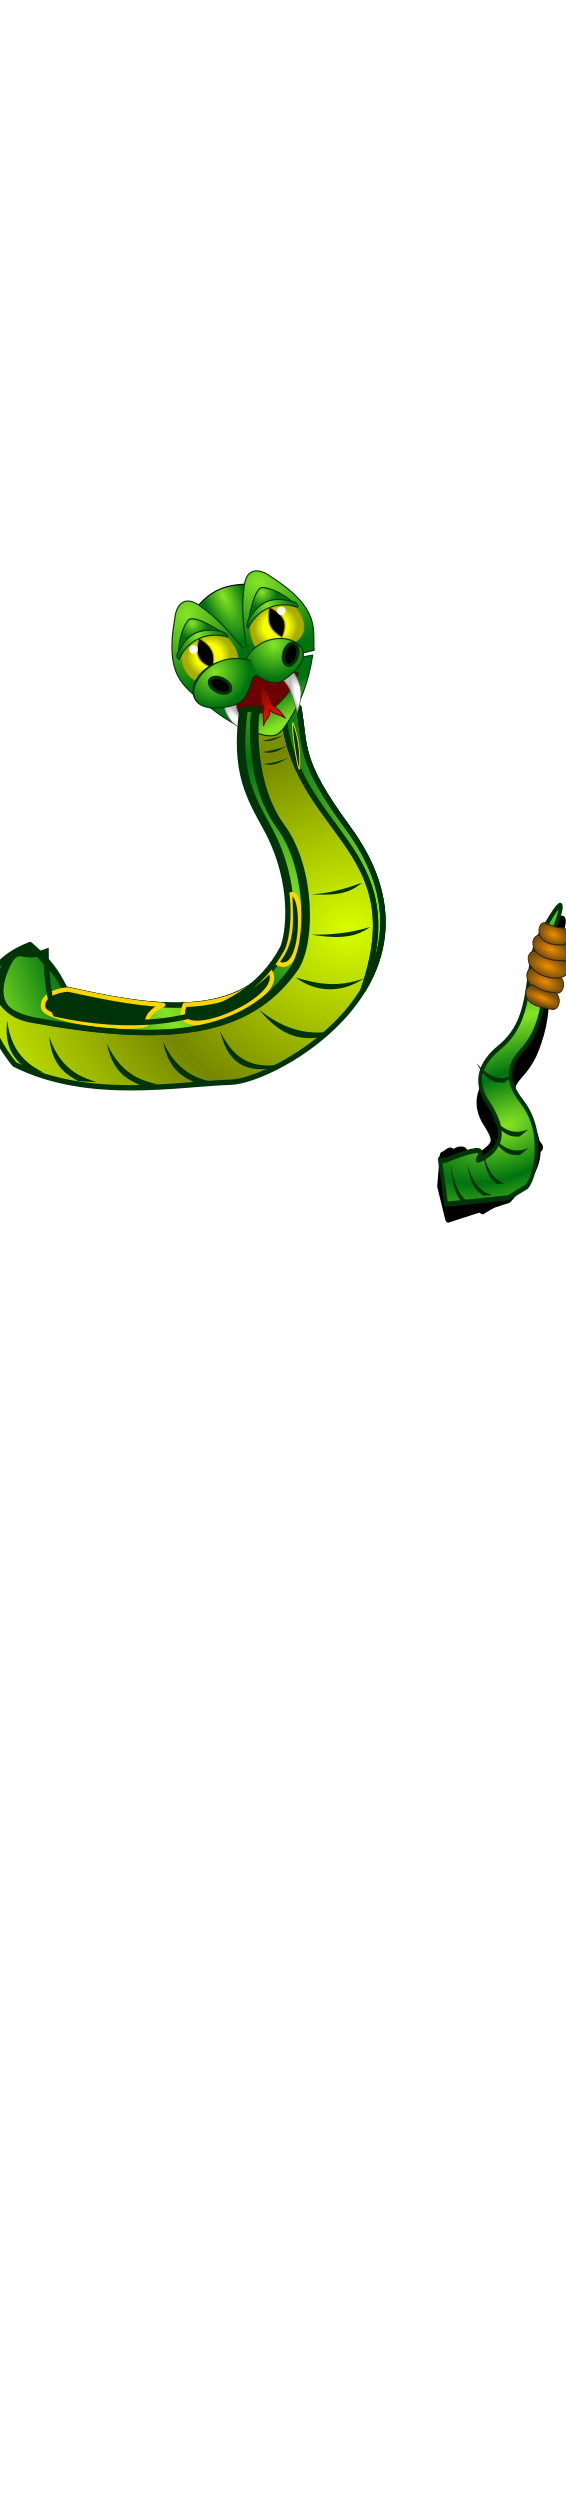
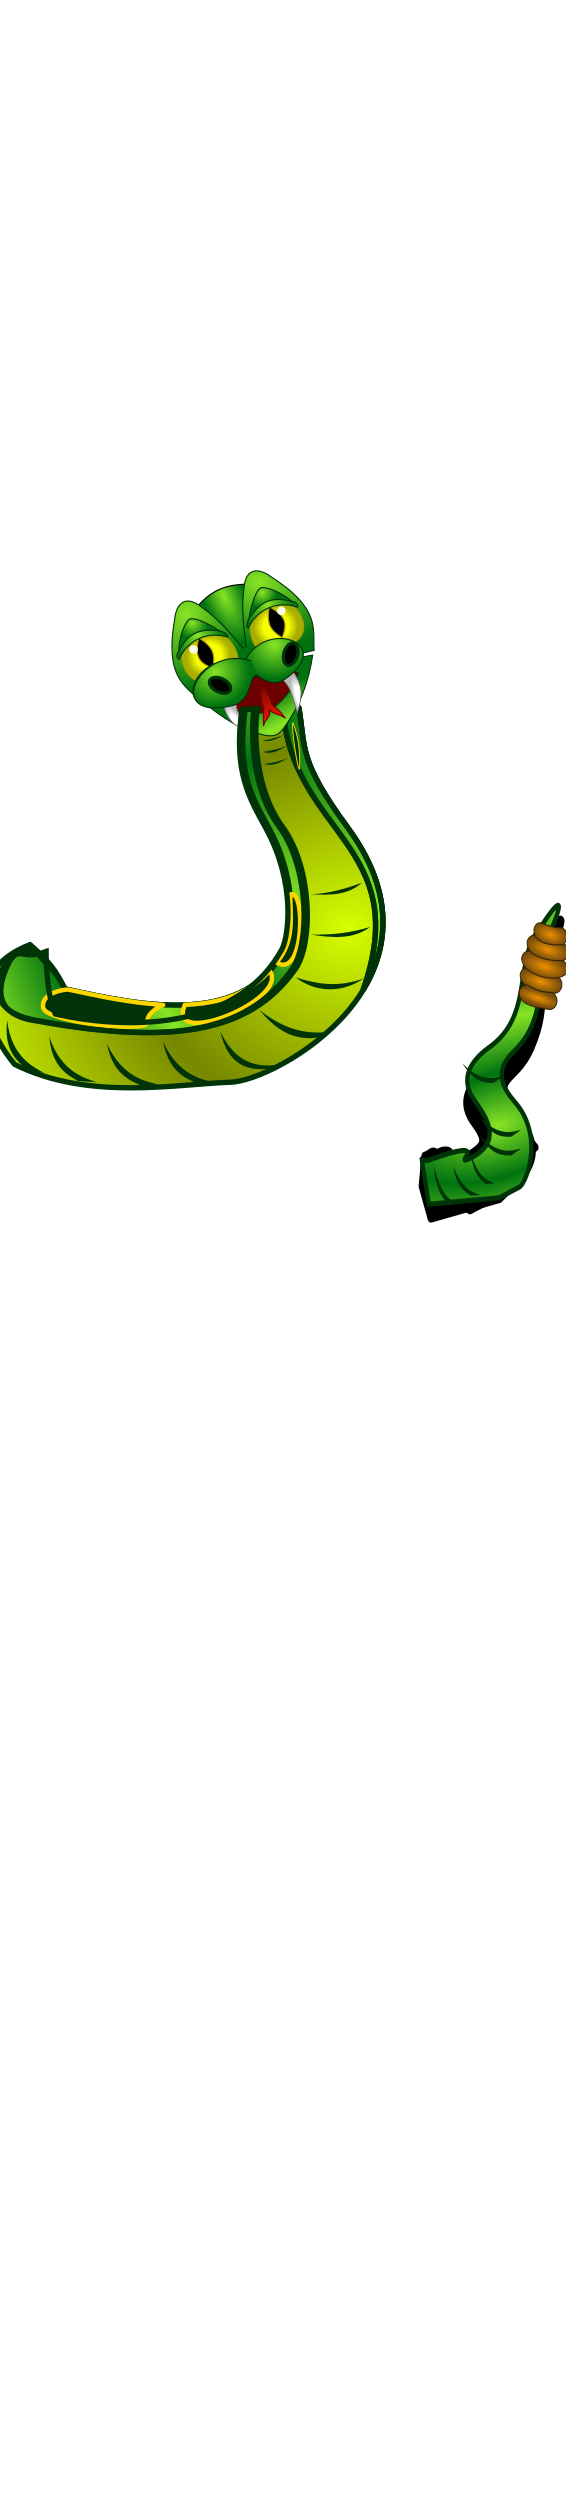
<svg xmlns="http://www.w3.org/2000/svg" id="pet19" class="pets" width="86" height="380" viewBox="202.715 584.407 114 380.048" preserveAspectRatio="xMidYMid meet">
  <defs id="svgEditorDefs">
    <path id="svgEditorClosePathDefs" class="skin" fill="moccasin" style="stroke-width: 0px; stroke: none; fill-opacity: 1;" />
    <pattern id="pattern-0" x="0" y="0" width="20" height="20" patternUnits="userSpaceOnUse" viewBox="0 0 100 100">
      <path d="M 0 0 L 50 0 L 50 100 L 0 100 Z" style="fill: black;" />
    </pattern>
    <radialGradient id="radialGradient3816" gradientUnits="userSpaceOnUse" cy="-264.99" cx="-916.83" gradientTransform="matrix(-0.24588, 0.002614, -0.006363, -0.59838, -1508.118, -339.7788)" r="78.946">
      <stop id="stop-1" style="stop-color:#87e425" offset="0" />
      <stop id="stop-2" style="stop-color:#007310" offset="1" />
    </radialGradient>
    <radialGradient id="radialGradient3808" gradientUnits="userSpaceOnUse" cy="-248.46" cx="-825.34" gradientTransform="matrix(-0.44354, 0.44038, -0.540991, -0.544881, -1745.269, 45.65108)" r="97.536">
      <stop id="stop-1" style="stop-color:#87e425" offset="0" />
      <stop id="stop-2" style="stop-color:#007310" offset="1" />
    </radialGradient>
    <radialGradient id="radialGradient3729" gradientUnits="userSpaceOnUse" cy="-181.48" cx="-822.48" gradientTransform="matrix(.80822 .031962 -.030158 .76261 -163.21 -13.245)" r="72.14">
      <stop id="stop3723" style="stop-color:#f7ff00" offset="0" />
      <stop id="stop3731" style="stop-color:#f7ff00" offset="0.58" />
      <stop id="stop3725" style="stop-color:#a9af00" offset="1" />
    </radialGradient>
    <filter id="filter-1" color-interpolation-filters="sRGB">
      <feGaussianBlur id="feGaussianBlur-1" stdDeviation="0.708" />
    </filter>
    <linearGradient id="linearGradient3862" y2="-16.033" gradientUnits="userSpaceOnUse" x2="-940.43" gradientTransform="matrix(0.35803, 0.000001, -0.000001, 0.35803, -952.748, -74.09828)" y1="65.246" x1="-934.41">
      <stop id="stop-1" style="stop-color:#87e425" offset="0" />
      <stop id="stop-2" style="stop-color:#007310" offset="1" />
    </linearGradient>
    <radialGradient id="radialGradient3878" gradientUnits="userSpaceOnUse" cy="10.32" cx="-1028.7" gradientTransform="matrix(-0.276944, -0.033288, -0.107988, 0.898503, -1537.563, -111.4274)" r="22.495">
      <stop id="stop3866" style="stop-color:#ffffff" offset="0" />
      <stop id="stop3874" style="stop-color:#ffffff" offset="0.5" />
      <stop id="stop3868" style="stop-color:#b9b9b9" offset="1" />
    </radialGradient>
    <radialGradient id="radialGradient3872" gradientUnits="userSpaceOnUse" cy="10.32" cx="-1028.7" gradientTransform="matrix(0.276939, -0.033288, 0.107988, 0.898503, -1034.379, -111.4274)" r="22.495">
      <stop id="stop3866" style="stop-color:#ffffff" offset="0" />
      <stop id="stop3874" style="stop-color:#ffffff" offset="0.5" />
      <stop id="stop3868" style="stop-color:#b9b9b9" offset="1" />
    </radialGradient>
    <radialGradient id="radialGradient3838" gradientUnits="userSpaceOnUse" cy="-248.46" cx="-825.34" gradientTransform="matrix(0.44354, 0.44038, 0.54099, -0.544881, -819.4384, 45.65108)" r="97.536">
      <stop id="stop-1" style="stop-color:#87e425" offset="0" />
      <stop id="stop-2" style="stop-color:#007310" offset="1" />
    </radialGradient>
    <radialGradient id="radialGradient3850" gradientUnits="userSpaceOnUse" cy="-689.89" cx="-1016.8" gradientTransform="matrix(-0.003466, 0.183421, -0.183244, -0.003845, -1385.894, 61.16742)" r="177.23">
      <stop id="stop-1" style="stop-color:#87e425" offset="0" />
      <stop id="stop-2" style="stop-color:#007310" offset="1" />
    </radialGradient>
    <radialGradient id="radialGradient3792" gradientUnits="userSpaceOnUse" cy="-278.17" cx="-826.32" gradientTransform="matrix(-0.15207, 0.16385, -0.157431, -0.146119, -1415.871, -77.67935)" r="66.758">
      <stop id="stop-1" style="stop-color:#87e425" offset="0" />
      <stop id="stop-2" style="stop-color:#007310" offset="1" />
    </radialGradient>
    <radialGradient id="radialGradient3846" gradientUnits="userSpaceOnUse" cy="-184.75" cx="-944.99" gradientTransform="matrix(-0.18476, 0.008694, -0.008403, -0.17859, -1493.776, -145.5808)" r="177.23">
      <stop id="stop-1" style="stop-color:#87e425" offset="0" />
      <stop id="stop-2" style="stop-color:#007310" offset="1" />
    </radialGradient>
    <linearGradient id="linearGradient3800" y2="-238.64" spreadMethod="reflect" gradientUnits="userSpaceOnUse" x2="-755.67" gradientTransform="matrix(0.358031, 0, 0.000003, 0.35803, -952.7469, -74.09889)" y1="-239.79" x1="-820.42">
      <stop id="stop-1" style="stop-color:#87e425" offset="0" />
      <stop id="stop-2" style="stop-color:#007310" offset="1" />
    </linearGradient>
    <radialGradient id="radialGradient3822" gradientUnits="userSpaceOnUse" cy="-278.17" cx="-826.32" gradientTransform="matrix(0.15207, 0.16385, 0.157431, -0.146119, -1148.938, -77.67935)" r="66.758">
      <stop id="stop-1" style="stop-color:#87e425" offset="0" />
      <stop id="stop-2" style="stop-color:#007310" offset="1" />
    </radialGradient>
    <linearGradient id="linearGradient3824" y2="-238.64" spreadMethod="reflect" gradientUnits="userSpaceOnUse" x2="-755.67" gradientTransform="matrix(-0.358031, 0, -0.000002, 0.35803, -1612.07, -74.09889)" y1="-239.79" x1="-820.42">
      <stop id="stop-1" style="stop-color:#87e425" offset="0" />
      <stop id="stop-2" style="stop-color:#007310" offset="1" />
    </linearGradient>
    <linearGradient id="linearGradient3786" y2="107.58" gradientUnits="userSpaceOnUse" x2="112.59" y1="144.24" x1="112.59" gradientTransform="matrix(1.000004, 0, 0, 1.000002, -1397.549, -198.609)">
      <stop id="stop3782" style="stop-color:#ff1700" offset="0" />
      <stop id="stop3784" style="stop-color:#700a00" offset="1" />
    </linearGradient>
    <radialGradient id="radialGradient4101" spreadMethod="reflect" gradientUnits="userSpaceOnUse" cy="207.82" cx="-550.14" gradientTransform="matrix(0.010583, 0.039402, -0.087265, 0.023438, 566.0402, 668.4861)" r="266.14">
      <stop id="stop3774" style="stop-color:#87e425" offset="0" />
      <stop id="stop3776" style="stop-color:#007310" offset="1" />
    </radialGradient>
    <radialGradient id="radialGradient4109" gradientUnits="userSpaceOnUse" cy="216.69" cx="-2077.4" gradientTransform="matrix(1.1968 .038004 -.0097889 .30826 410.92 228.84)" r="63.508">
      <stop id="stop4105" style="stop-color:#ed8f00" offset="0" />
      <stop id="stop4107" style="stop-color:#774d0c" offset="1" />
    </radialGradient>
    <radialGradient id="radialGradient4117" gradientUnits="userSpaceOnUse" cy="170.74" cx="-2079.4" gradientTransform="matrix(1 0 0 .39151 0 103.89)" r="70.03">
      <stop id="stop4105" style="stop-color:#ed8f00" offset="0" />
      <stop id="stop4107" style="stop-color:#774d0c" offset="1" />
    </radialGradient>
    <radialGradient id="radialGradient4125" gradientUnits="userSpaceOnUse" cy="126.88" cx="-2078.6" gradientTransform="matrix(1 0 0 .38206 0 78.403)" r="77.367">
      <stop id="stop4105" style="stop-color:#ed8f00" offset="0" />
      <stop id="stop4107" style="stop-color:#774d0c" offset="1" />
    </radialGradient>
    <radialGradient id="radialGradient4133" gradientUnits="userSpaceOnUse" cy="-78.741" cx="-2079.8" gradientTransform="matrix(1 0 0 .39739 0 -47.45)" r="70.03">
      <stop id="stop4105" style="stop-color:#ed8f00" offset="0" />
      <stop id="stop4107" style="stop-color:#774d0c" offset="1" />
    </radialGradient>
    <radialGradient id="radialGradient4141" gradientUnits="userSpaceOnUse" cy="36.712" cx="-2081.5" gradientTransform="matrix(1 0 0 .49867 0 18.405)" r="55.114">
      <stop id="stop4105" style="stop-color:#ed8f00" offset="0" />
      <stop id="stop4107" style="stop-color:#774d0c" offset="1" />
    </radialGradient>
    <radialGradient id="radialGradient3920" spreadMethod="reflect" gradientUnits="userSpaceOnUse" cy="369.94" cx="-1004.2" gradientTransform="matrix(-0.076626, -0.072996, -0.08332, 0.072218, 161.2019, 596.3381)" r="372.56">
      <stop id="stop3914" style="stop-color:#d7ff00" offset="0" />
      <stop id="stop3916" style="stop-color:#768700" offset="1" />
    </radialGradient>
    <linearGradient id="linearGradient4073" y2="265.38" gradientUnits="userSpaceOnUse" x2="-956.58" gradientTransform="matrix(0.106725, 0, 0, -0.096978, 382.1189, 719.2921)" y1="265.38" x1="-1148.5">
      <stop id="stop-3" style="stop-color:#87e425" offset="0" />
      <stop id="stop-4" style="stop-color:#007310" offset="1" />
    </linearGradient>
    <radialGradient id="radialGradient4053" spreadMethod="reflect" gradientUnits="userSpaceOnUse" cy="361.61" cx="-974.55" gradientTransform="matrix(0.05307, -0.016623, -0.035061, -0.092428, 269.7598, 709.6511)" r="294.09">
      <stop id="stop-3" style="stop-color:#87e425" offset="0" />
      <stop id="stop-4" style="stop-color:#007310" offset="1" />
    </radialGradient>
  </defs>
  <rect id="svgEditorBackground" x="202.715" y="584.431" width="86.593" height="115.809" style="fill: none; stroke: none;" />
  <g transform="matrix(0.0674, 0, 0, 0.04316, 204.6126, 627.3782)" />
-   <g transform="matrix(0.713707, 0, 0, 0.955324, -82.02378, 126.7915)" style="">
+   <g transform="matrix(0.809328, 0, 0, 0.955324, -135.726, 126.7915)" style="">
    <g id="g4347" style="stroke-linejoin:round;stroke:#000000;stroke-linecap:round;stroke-width:22.344;fill:#000000" transform="matrix(0.076321, 0, 0, 0.076321, 393.3321, 707.585)">
      <path id="path4227" style="stroke-linejoin:round;stroke:#000000;stroke-linecap:round;stroke-width:22.344;fill:#000000" d="M 1711.624 -649.264 C 1722.6 -650.655 1735.132 -664.515 1743.192 -659.859 C 1786.96 -634.572 1800.167 -574.645 1874.996 -605.881 C 1962.701 -648.874 1930.417 -703.294 1883.149 -759.141 C 1834.653 -813.692 1855.09 -864.131 1928.801 -909.141 C 2053.98 -985.574 2021.146 -1102.761 2064.431 -1196.291 C 2077.473 -1222.002 2088.439 -1234.688 2103.54 -1250.582 C 2112.254 -1262.422 2198.028 -1371.212 2128.939 -1229.526 C 2121.045 -1214.275 2119.784 -1189.866 2110.726 -1185.544 C 2092.891 -1128.905 2097.987 -1080.084 2087.535 -1029.034 C 2074.787 -966.76 2047.174 -928.824 2007.065 -896.104 C 1942.35 -843.314 1971.92 -797.129 2012.631 -757.514 C 2105.579 -667.077 2044.223 -603.34 2019.083 -584.36 L 1954.767 -529.641 L 1731.522 -475.45 L 1702.151 -565.356 L 1711.624 -649.264 Z" />
      <path id="path4217" style="stroke-linejoin:round;stroke:#000000;stroke-linecap:round;stroke-width:22.344;fill:#000000" d="M 1768.705 -662.798 C 1839.282 -671.74 1728.928 -595.061 1817.538 -632.049 C 1905.243 -675.042 1921.188 -681.943 1873.919 -737.79 C 1825.423 -792.341 1845.86 -842.78 1919.571 -887.79 C 2044.751 -964.223 2011.917 -1081.411 2055.201 -1174.94 C 2068.243 -1200.651 2079.21 -1213.337 2094.31 -1229.231 C 2103.025 -1241.072 2188.798 -1349.861 2119.71 -1208.175 C 2111.816 -1192.924 2110.555 -1168.516 2101.496 -1164.193 C 2083.661 -1107.554 2088.757 -1058.734 2078.305 -1007.683 C 2065.557 -945.409 2037.944 -907.473 1997.835 -874.753 C 1933.12 -821.964 1962.69 -775.778 2003.402 -736.163 C 2096.35 -645.726 2074.866 -682.7 2049.726 -663.72 L 1978.764 -552.602 L 1858.522 -498.411 L 1711.825 -578.27 L 1706.701 -639.043 L 1768.705 -662.798 Z" />
    </g>
    <path id="path2826" style="stroke:#003408;stroke-width:1.074;fill:url(#radialGradient4101)" d="M 524.796 658.997 C 542.803 653.478 529.122 661.144 535.885 658.321 C 542.579 655.04 540.115 650.886 536.507 646.624 C 532.806 642.461 534.366 638.611 539.991 635.176 C 549.545 629.342 547.039 620.399 550.342 613.26 C 551.338 611.298 552.175 610.33 553.327 609.116 C 553.992 608.213 560.539 599.91 555.266 610.723 C 554.663 611.887 554.567 613.75 553.876 614.08 C 552.515 618.403 552.903 622.129 552.106 626.025 C 551.133 630.778 549.025 633.674 545.964 636.171 C 541.025 640.2 543.282 643.725 546.389 646.748 C 553.483 653.65 549.561 663.127 547.642 664.575 L 542.48 666.907 L 524.935 668.275 L 523.218 658.996 L 524.796 658.997 Z" />
    <g id="g3661" style="stroke-linejoin:round;stroke:#342200;stroke-linecap:round;stroke-width:3;fill:#856618" transform="matrix(0.07394, 0.018912, -0.018912, 0.07394, 709.7623, 648.0489)">
      <path id="rect3649" style="stroke-linejoin:round;stroke:#342200;stroke-linecap:round;stroke-width:3;fill:url(#radialGradient4117)" d="M -2125.7 143.44 L -2033.173 143.44 C -2020.072 143.44 -2009.526 153.987 -2009.526 167.087 C -2009.526 180.188 -2020.073 190.734 -2033.173 190.734 C -2061.668 199.483 -2142.763 208.152 -2149.343 167.087 C -2149.343 153.986 -2138.796 143.44 -2125.696 143.44 L -2125.7 143.44 Z" />
      <path id="rect3655" style="stroke-linejoin:round;stroke:#342200;stroke-linecap:round;stroke-width:3;fill:url(#radialGradient4125)" d="M -2132.2 97.445 L -2025 97.445 C -2011.903 97.445 -2001.359 107.989 -2001.359 121.086 C -2013.772 165.619 -2147.929 170.427 -2155.839 121.086 C -2155.839 107.989 -2145.295 97.445 -2132.198 97.445 L -2132.2 97.445 Z" />
      <path id="rect3647" style="stroke-linejoin:round;stroke:#342200;stroke-linecap:round;stroke-width:3;fill:url(#radialGradient4109)" d="M -2116.9 190.72 C -2091.244 197.177 -2064.9 197.32 -2037.824 190.72 C -2024.608 190.72 -2013.968 201.36 -2013.968 214.576 C -2013.968 227.792 -2024.608 238.432 -2037.824 238.432 C -2066.829 240.916 -2134.344 254.545 -2140.754 214.576 C -2140.754 201.36 -2130.114 190.72 -2116.898 190.72 L -2116.9 190.72 Z" />
      <path id="rect3659" style="stroke-linejoin:round;stroke:#342200;stroke-linecap:round;stroke-width:3;fill:url(#radialGradient4133)" transform="scale(1,-1)" d="M -2033.6 -98.326 C -2020.5 -98.326 -2009.953 -87.779 -2009.953 -74.679 C -2009.953 -61.578 -2020.5 -51.032 -2033.6 -51.032 L -2126.127 -51.032 C -2139.228 -51.032 -2149.774 -61.579 -2149.774 -74.679 C -2143.142 -116.616 -2062.397 -108.386 -2033.604 -98.326 L -2033.6 -98.326 Z" />
      <path id="rect3657" style="stroke-linejoin:round;stroke:#342200;stroke-linecap:round;stroke-width:3;fill:url(#radialGradient4141)" d="M -2044.2 56.293 C -2032.78 55.666 -2024.954 44.695 -2026.652 31.695 C -2028.35 18.695 -2038.911 8.734 -2050.331 9.361 C -2067.983 14.771 -2086.079 15.313 -2118.659 13.113 C -2130.079 13.74 -2137.905 24.711 -2136.207 37.711 C -2126.845 75.615 -2066.354 63.704 -2044.201 56.293 L -2044.2 56.293 Z" />
    </g>
  </g>
  <path id="path2820" style="stroke-linejoin: round; stroke: rgb(0, 52, 8); stroke-linecap: round; stroke-width: 1.074; fill: url(#radialGradient3920);" d="M 217.437 741.197 C 216.005 732.911 217.591 730.599 207.519 716.847 C 185.167 686.326 222.197 665.794 231.186 665.619 C 241.849 665.287 259.739 661.751 274.702 669.223 C 279.668 675.314 285.984 687.759 271.57 693.354 C 267.63 689.826 266.46 688.33 264.551 684.435 C 248.195 680.777 228.46 676.848 220.078 692.606 C 218.888 695.128 217.309 705.544 223.354 716.691 C 226.719 722.893 230.005 727.952 228.226 740.724 L 217.437 741.198 L 217.437 741.197 Z" transform="matrix(-1, 0, 0, -1, 480.3433, 1406.247)" />
  <path id="path3668" style="stroke: rgb(0, 52, 8); stroke-width: 1.074; fill: url(#linearGradient4073);" d="M 276.671 722.063 C 275.238 713.778 276.825 711.466 266.752 697.713 C 257.284 684.786 258.501 673.626 263.721 665.05 C 253.31 694.404 278.188 696.492 279.869 721.922 L 276.671 722.062 Z" transform="matrix(-1, 0, 0, -1, 539.5763, 1387.113)" />
  <path id="path4185" style="stroke: rgb(0, 52, 8); stroke-width: 1.074; fill: none;" d="M 276.671 722.063 C 275.238 713.778 276.825 711.466 266.752 697.713 C 257.284 684.786 258.501 673.626 263.721 665.05 C 253.31 694.404 278.188 696.492 279.869 721.922 L 276.671 722.062 Z" transform="matrix(-1, 0, 0, -1, 539.5763, 1387.113)" />
  <g transform="matrix(0.195099, -0.08589, 0.08589, 0.195099, 513.4846, 568.5392)">
    <path id="path3637" style="stroke-linejoin:round;stroke:#000000;stroke-linecap:round;stroke-width:1.074;fill:url(#radialGradient3816)" d="M -1308.729 -184.295 C -1285.249 -196.282 -1269.132 -190.599 -1253.273 -184.295 L -1278.666 -109.867 L -1292.53 -110.889 L -1308.729 -184.295 Z" />
    <path id="path4181" style="stroke-linejoin:round;stroke:#ffd600;stroke-linecap:round;stroke-width:.895;fill:#003408" d="M -1311.143 -51.269 C -1300.149 -46.417 -1323.86 -8.656 -1329.371 -11.024 C -1324.397 -18.154 -1314.502 -36.794 -1311.143 -51.269 Z" />
    <path id="path2830" style="stroke-linejoin:round;stroke:#003408;stroke-linecap:round;stroke-width:1.074;fill:url(#radialGradient3808)" d="M -1282.469 -113.135 L -1223.293 -102.62 C -1216.767 -120.92 -1201.242 -136.08 -1232.939 -183.107 C -1235.493 -188.289 -1248.973 -206.214 -1261.478 -181.012 C -1271.119 -165.431 -1275.384 -148.297 -1280.786 -131.491" />
    <g id="g3749" transform="matrix(0.35803, 0, 0, 0.35803, -952.7484, -74.09876)">
      <path id="path2832" style="stroke:#a69a00;stroke-width:3;fill:url(#radialGradient3729)" d="m-885.62-132.06c-33.407-54.371 40.419-150.53 69.507-154.61 83.661 67.482 83.142 161.66 19.837 166.76l-89.344-12.146z" />
      <path id="path3610" style="stroke-linejoin:round;stroke:#a69a00;stroke-linecap:round;stroke-width:3;fill:#000000" d="m-817.78-232.54c-26.068 39.364-21.922 57.759-1.986 88.547 30.784-29.904 30.475-50.259 1.986-88.547z" />
      <path id="path3733" style="opacity: 0.9; fill: rgb(255, 255, 255); filter: url(#filter-1);" d="m-835.19-198.34c0 8.442-5.84 15.285-13.043 15.285-7.204 0-13.043-6.843-13.043-15.285 0-8.442 5.84-15.285 13.043-15.285 7.204 0 13.043 6.843 13.043 15.285z" transform="matrix(.8827 0 0 .74546 -44.131 -62.033)" />
    </g>
    <path id="path4151" style="stroke-linejoin:round;stroke:#ffd600;stroke-linecap:round;stroke-width:.895;fill:#003408" d="M -1269.139 -47.889 C -1269.971 -32.235 -1274.592 -18.509 -1281.006 -5.477 C -1284.138 -2.315 -1271.781 -47.777 -1269.139 -47.889 Z" />
    <path id="path3639" style="stroke:#003408;stroke-width:1.074;fill:url(#linearGradient3862)" d="M -1338.354 -99.068 C -1328.94 -80.537 -1318.4 -62.343 -1297.492 -47.26 C -1289.775 -42.559 -1286.439 -43.22 -1279.687 -46.53 C -1255.366 -60.864 -1239.56 -78.153 -1226.421 -98.921 C -1262.591 -108.479 -1299.85 -108.966 -1338.351 -99.067 Z" />
    <path id="path3641" style="stroke:#003408;stroke-width:1.074;fill:#6d0000" d="M -1323.294 -89.549 C -1312.516 -78.319 -1304.203 -69.627 -1285.949 -67.331 C -1271.585 -69.565 -1258.846 -75.507 -1245.497 -88.613 C -1269.772 -115.691 -1300.178 -108.087 -1323.294 -89.549 Z" />
    <path id="path3876" style="stroke-linejoin:round;stroke:#636363;stroke-linecap:round;stroke-width:.716;fill:url(#radialGradient3878)" d="M -1249.639 -92.209 L -1263.941 -92.209 C -1256.135 -82.051 -1260.196 -69.594 -1261.752 -54.703 C -1250.692 -67.721 -1246.306 -75.681 -1249.639 -92.209 Z" />
    <path id="path3643" style="stroke-linejoin:round;stroke:#636363;stroke-linecap:round;stroke-width:.716;fill:url(#radialGradient3872)" d="M -1322.288 -92.209 L -1307.986 -92.209 C -1315.791 -82.051 -1311.731 -69.594 -1310.175 -54.703 C -1321.235 -67.721 -1325.621 -75.681 -1322.288 -92.209 Z" />
    <path id="path3836" style="stroke-linejoin:round;stroke:#003408;stroke-linecap:round;stroke-width:1.074;fill:url(#radialGradient3838)" d="M -1282.239 -113.135 L -1341.412 -102.62 C -1347.937 -120.92 -1363.463 -136.08 -1331.765 -183.107 C -1329.211 -188.289 -1315.731 -206.214 -1303.226 -181.012 C -1293.585 -165.431 -1289.32 -148.297 -1283.918 -131.491" />
    <g id="g3826" transform="matrix(-0.35803, 0, 0, 0.35803, -1611.158, -74.09876)">
      <path id="path3828" style="stroke:#a69a00;stroke-width:3;fill:url(#radialGradient3729)" d="m-885.62-132.06c-33.407-54.371 40.419-150.53 69.507-154.61 83.661 67.482 83.142 161.66 19.837 166.76l-89.344-12.146z" />
      <path id="path3830" style="stroke-linejoin:round;stroke:#a69a00;stroke-linecap:round;stroke-width:3;fill:#000000" d="m-817.78-232.54c-26.068 39.364-21.922 57.759-1.986 88.547 30.784-29.904 30.475-50.259 1.986-88.547z" />
      <path id="path3832" style="opacity: 0.9; fill: rgb(255, 255, 255); filter: url(#filter-1);" d="m-835.19-198.34c0 8.442-5.84 15.285-13.043 15.285-7.204 0-13.043-6.843-13.043-15.285 0-8.442 5.84-15.285 13.043-15.285 7.204 0 13.043 6.843 13.043 15.285z" transform="matrix(.8827 0 0 .74546 -44.131 -62.033)" />
    </g>
    <path id="path2828" style="stroke-linejoin: round; stroke: rgb(0, 52, 8); stroke-linecap: round; stroke-width: 1.074; fill: url(#radialGradient3850);" d="M -1315.131 -128.844 C -1343.19 -128.854 -1363.828 -96.779 -1317.442 -88.494 C -1299.64 -86.638 -1296.931 -107.644 -1288.649 -104.378 L -1288.536 -104.346 C -1280.224 -107.057 -1278.621 -86.624 -1260.689 -88.493 C -1200.152 -99.305 -1253.776 -150.625 -1289.065 -118.277 C -1297.315 -125.843 -1306.568 -128.839 -1315.13 -128.843 Z" />
    <path id="path2834" style="stroke:#003408;stroke-width:1.074;fill:url(#radialGradient3792)" d="M -1270.069 -149.278 C -1271.362 -150.591 -1252.551 -178.818 -1244.583 -176.78 C -1231.148 -170.346 -1220.678 -148.734 -1223.018 -148.567 C -1234.305 -160.478 -1253.96 -164.26 -1270.069 -149.278 Z" />
    <path id="path3848" style="stroke-linejoin:round;stroke:#003408;stroke-linecap:round;stroke-width:1.074;fill:url(#radialGradient3846)" d="M -1281.919 -117.532 C -1291.229 -125.631 -1301.667 -128.84 -1311.326 -128.844 L -1311.326 -128.844 C -1342.979 -128.855 -1366.259 -94.515 -1313.933 -85.645 C -1293.851 -83.658 -1290.795 -106.147 -1281.453 -102.651" />
    <path id="path3612" style="stroke-linejoin:round;stroke:#003408;stroke-linecap:round;stroke-width:3;fill:#000000" d="M -1238.537 -108.118 C -1238.537 -99.804 -1244.009 -94.608 -1248.387 -98.765 C -1250.419 -100.694 -1251.671 -104.26 -1251.671 -108.118 C -1251.671 -116.432 -1246.198 -121.628 -1241.82 -117.471 C -1239.788 -115.542 -1238.537 -111.976 -1238.537 -108.118 Z" transform="matrix(0.766936, 0.641724, -0.641724, 0.766936, -359.5712, 773.8146)" />
    <path id="path3626" style="stroke-linejoin:round;stroke:#003408;stroke-linecap:round;stroke-width:3;fill:#000000" d="M -1311.466 -108.118 C -1311.466 -116.432 -1316.939 -121.628 -1321.317 -117.471 C -1323.349 -115.542 -1324.601 -111.976 -1324.601 -108.118 C -1324.601 -99.804 -1319.128 -94.608 -1314.75 -98.765 C -1312.718 -100.694 -1311.466 -104.26 -1311.466 -108.118 Z" transform="matrix(-0.766936, 0.641724, -0.641724, -0.766936, -2398.262, 654.776)" />
    <path id="path3719" style="stroke:#003408;stroke-width:1.074;fill:url(#linearGradient3800)" d="M -1271.879 -146.807 C -1272.366 -147.254 -1273.185 -150.821 -1267.096 -155.251 C -1247.962 -167.315 -1236.805 -163.192 -1223.72 -153.289 C -1218.671 -149.926 -1220.384 -146.171 -1221.361 -146.097 C -1233.48 -157.997 -1254.583 -161.775 -1271.879 -146.807 Z" />
    <path id="path3818" style="stroke:#003408;stroke-width:1.074;fill:url(#radialGradient3822)" d="M -1294.739 -149.278 C -1293.446 -150.591 -1312.257 -178.818 -1320.225 -176.78 C -1333.66 -170.346 -1344.13 -148.734 -1341.79 -148.567 C -1330.503 -160.478 -1310.848 -164.26 -1294.739 -149.278 Z" />
    <path id="path3820" style="stroke:#003408;stroke-width:1.074;fill:url(#linearGradient3824)" d="M -1292.929 -146.807 C -1292.442 -147.254 -1291.623 -150.821 -1297.711 -155.251 C -1316.845 -167.315 -1328.002 -163.192 -1341.087 -153.289 C -1346.135 -149.926 -1344.424 -146.171 -1343.446 -146.097 C -1331.327 -157.997 -1310.224 -161.775 -1292.928 -146.807 Z" />
    <path id="path3922" style="fill:#003408" d="M -1306.245 -34.049 C -1297.336 -31.772 -1289.016 -30.077 -1282.614 -30.437 C -1291.181 -29.079 -1299.574 -28.367 -1306.245 -34.049 Z" />
    <path id="path3952" style="fill:#003408" d="M -1302.494 -43.969 C -1293.864 -41.958 -1286.399 -40.709 -1280.381 -41.114 C -1288.397 -40.041 -1296.251 -39.478 -1302.494 -43.969 Z" />
    <path id="path3954" style="fill:#003408" d="M -1309.966 -23.249 C -1302.292 -20.853 -1294.593 -19.387 -1286.335 -19.637 C -1294.902 -18.279 -1303.295 -17.567 -1309.966 -23.249 Z" />
    <path id="path4187" style="stroke-linejoin:round;stroke:#6d0000;stroke-linecap:round;stroke-width:1.074;fill:url(#linearGradient3786)" d="M -1285.209 -88.759 C -1284.957 -85.854 -1289.753 -81.216 -1288.562 -71.482 C -1292.216 -67.472 -1292.309 -64.012 -1295.797 -56.615 C -1290.829 -62.92 -1286.616 -60.164 -1284.589 -68.477 C -1283.187 -62.601 -1278.503 -61.929 -1274.117 -54.906 C -1276.141 -63.41 -1276.175 -63.654 -1280.37 -71.312 C -1280.146 -75.636 -1279.186 -82.766 -1280.307 -87.867 C -1283.787 -92.208 -1283.075 -90.177 -1285.208 -88.759 Z" />
  </g>
  <path id="path3670" style="stroke: rgb(0, 52, 8); stroke-width: 1.074; fill: url(#radialGradient4053);" d="M 204.582 678.241 C 214.142 664.609 230.682 663.021 257.558 668.014 C 264.987 669.687 265.812 673.914 263.488 678.426 C 261.339 681.832 262.347 680.437 257.353 682.375 C 254.747 679.017 252.94 678.12 251.03 674.226 C 234.676 670.567 214.941 666.639 206.56 682.397 C 205.369 684.92 203.79 695.336 209.836 706.481 C 213.199 712.684 216.487 717.745 214.707 730.514 L 212.284 730.622 C 212.403 730.387 214.116 716.335 207.189 706.87 C 201.155 698.625 200.955 683.413 204.582 678.241 Z" transform="matrix(-1, 0, 0, -1, 466.8242, 1396.039)" />
  <path id="path4161" style="stroke-linejoin: round; stroke: rgb(255, 214, 0); stroke-linecap: round; stroke-width: 0.895; fill: rgb(0, 52, 8);" d="M 211.382 726.349 C 212.69 725.769 214.693 724.54 214.552 722.852 C 214.371 720.652 234.923 722.808 235.531 725.755 C 236.198 728.996 230.444 729.641 230.304 729.412 C 224.153 728.084 218.094 726.784 211.382 726.349 Z" transform="matrix(-1, 0, 0, -1, 446.9668, 1451.404)" />
  <path id="path4159" style="stroke-linejoin: round; stroke: rgb(255, 214, 0); stroke-linecap: round; stroke-width: 0.895; fill: rgb(0, 52, 8);" d="M 240.012 728.683 C 242.985 725.61 247.308 722.223 257.108 721.845 C 261.011 712.688 235.852 722.963 240.012 728.683 Z" transform="matrix(-1, 0, 0, -1, 497.0667, 1446.878)" />
  <path id="path4157" style="stroke-linejoin: round; stroke: rgb(255, 214, 0); stroke-linecap: round; stroke-width: 0.895; fill: rgb(0, 52, 8);" d="M 260.421 716.879 C 260.471 712.573 259.422 707.556 263.205 703.162 C 257.505 699.67 257.339 718.277 260.421 716.879 Z" transform="matrix(-1, 0, 0, -1, 521.6304, 1419.679)" />
  <path id="path4153" style="stroke: rgb(0, 52, 8); stroke-width: 1.074; fill: none;" d="M 203.934 678.241 C 213.494 664.609 230.034 663.021 256.91 668.014 C 264.339 669.687 263.219 675.211 260.895 679.723 C 258.746 683.129 258.526 679.802 253.532 681.74 C 253.532 681.74 253.561 673.044 251.651 669.15 C 235.297 665.491 214.293 666.639 205.912 682.397 C 204.721 684.92 203.142 695.336 209.188 706.481 C 212.551 712.684 215.839 717.745 214.059 730.514 L 211.636 730.622 C 211.755 730.387 213.468 716.335 206.541 706.87 C 200.507 698.625 200.307 683.413 203.934 678.241 Z" transform="matrix(-1, 0, 0, -1, 465.5282, 1396.039)" />
  <path id="path3962" style="fill: rgb(0, 52, 8);" d="M 265.397 702.84 C 269.04 701.452 272.272 700.661 275.633 700.5 C 271.811 700.282 268.092 700.316 265.397 702.84 Z" transform="matrix(-1, 0, 0, -1, 541.03, 1403.257)" />
  <path id="path3964" style="fill: rgb(0, 52, 8);" d="M 265.339 711.368 C 269.489 710.102 273.146 709.764 277.301 709.826 C 272.98 709.16 268.741 708.791 265.339 711.368 Z" transform="matrix(-1, 0, 0, -1, 542.64, 1420.707)" />
  <path id="path3966" style="fill: rgb(0, 52, 8);" d="M 262.292 721.688 C 267.509 719.85 271.536 720.539 276.002 721.907 C 272.254 719.035 267.015 718.495 262.292 721.688 Z" transform="matrix(-1, 0, 0, -1, 538.294, 1441.421)" />
  <path id="path3968" style="fill: rgb(0, 52, 8);" d="M 268.717 731.749 C 264.649 728.603 260.447 726.682 254.929 727.305 C 255.142 727.102 255.746 726.507 255.962 726.308 C 262.077 725.149 265.509 728.071 268.717 731.749 Z" transform="matrix(-1, 0, 0, -1, 523.646, 1457.8)" />
  <path id="path3970" style="fill: rgb(0, 52, 8);" d="M 259.263 738.005 C 256.96 733.351 253.788 730.204 247.059 731.328 C 247.456 731.1 248.196 730.766 248.584 730.554 C 255.578 729.436 258.005 733.04 259.263 738.005 Z" transform="matrix(-1, 0, 0, -1, 506.322, 1468.354)" />
  <path id="path3972" style="fill: rgb(0, 52, 8);" d="M 246.002 740.834 C 242.772 733.666 237.593 733.14 235.561 732.539 C 236.205 732.531 238.594 732.44 239.246 732.425 C 241.531 733.472 244.842 734.815 246.002 740.834 Z" transform="matrix(-1, 0, 0, -1, 481.563, 1473.259)" />
  <path id="path4034" style="fill: rgb(0, 52, 8);" d="M 234.689 741.23 C 231.459 734.061 226.283 733.535 224.25 732.936 C 224.894 732.927 227.284 732.835 227.935 732.82 C 230.22 733.866 233.53 735.211 234.689 741.23 Z" transform="matrix(-1, 0, 0, -1, 458.939, 1474.05)" />
  <path id="path4036" style="fill: rgb(0, 52, 8);" d="M 222.127 740.613 C 219.691 733.189 214.598 732.202 212.639 731.423 C 213.28 731.473 215.668 731.595 216.319 731.638 C 218.479 732.884 221.627 734.518 222.127 740.613 Z" transform="matrix(-1, 0, 0, -1, 434.766, 1472.036)" />
  <path id="path4038" style="fill: rgb(0, 52, 8);" d="M 211.512 738.798 C 210.619 731.096 205.812 729.274 204.045 728.18 C 204.664 728.337 206.987 728.855 207.616 729.006 C 209.489 730.594 212.252 732.725 211.51 738.798 Z" transform="matrix(-1, 0, 0, -1, 415.6786, 1466.978)" />
-   <path id="path-2" style="fill: rgb(0, 52, 8);" d="M 307.581 755.99 C 307.275 750.444 304.28 750.037 303.193 749.573 C 303.583 749.567 305.042 749.496 305.437 749.484 C 306.575 750.293 308.259 751.333 307.581 755.99 Z" transform="matrix(-0.802483, 0.596675, -0.596675, -0.802483, 999.7349, 1174.532)" />
-   <path id="path-3" style="fill: rgb(0, 52, 8);" d="M 297.689 765.245 C 296.382 758.308 294.286 757.799 293.463 757.219 C 293.724 757.211 294.692 757.123 294.955 757.108 C 295.881 758.121 297.22 759.421 297.689 765.245 Z" transform="matrix(-1, 0, 0, -1, 591.152, 1522.353)" />
-   <path id="path-4" style="fill: rgb(0, 52, 8);" d="M 301.817 763.462 C 300.314 758.296 297.905 757.917 296.958 757.485 C 297.258 757.479 298.371 757.412 298.674 757.401 C 299.737 758.155 301.279 759.124 301.817 763.462 Z" transform="matrix(-1, 0, 0, -1, 598.775, 1520.863)" />
-   <path id="path-5" style="fill: rgb(0, 52, 8);" d="M 304.295 761.112 C 302.983 755.695 300.88 755.298 300.054 754.846 C 300.316 754.839 301.288 754.769 301.55 754.758 C 302.48 755.548 303.825 756.564 304.295 761.112 Z" transform="matrix(-1, 0, 0, -1, 604.349, 1515.87)" />
-   <path id="path-6" style="fill: rgb(0, 52, 8);" d="M 307.557 752.231 C 307.251 746.684 304.256 746.277 303.169 745.813 C 303.558 745.807 305.018 745.736 305.413 745.724 C 306.55 746.533 308.235 747.573 307.557 752.231 Z" transform="matrix(-0.802483, 0.596675, -0.596675, -0.802483, 997.4484, 1167.77)" />
-   <path id="path-7" style="fill: rgb(0, 52, 8);" d="M 304.461 741.362 C 304.155 735.817 301.159 735.409 300.072 734.945 C 300.462 734.939 301.922 734.868 302.317 734.856 C 303.454 735.665 305.139 736.705 304.461 741.362 Z" transform="matrix(-0.802483, 0.596675, -0.596675, -0.802483, 985.382, 1150.027)" />
+   <path id="path-2" style="fill: rgb(0, 52, 8);" d="M 306.39 756.127 C 305.359 750.347 302.049 749.923 300.807 749.44 C 301.231 749.433 302.81 749.359 303.238 749.347 C 304.578 750.19 306.542 751.274 306.39 756.127 Z" transform="matrix(-0.836263, 0.548328, -0.548328, -0.836263, 970.2412, 1215.749)" />
+   <path id="path-3" style="fill: rgb(0, 52, 8);" d="M 294.86 765.245 C 293.378 758.308 291.001 757.799 290.068 757.219 C 290.364 757.211 291.461 757.123 291.759 757.108 C 292.81 758.121 294.328 759.421 294.86 765.245 Z" transform="matrix(-1, 0, 0, -1, 584.928, 1522.353)" />
+   <path id="path-4" style="fill: rgb(0, 52, 8);" d="M 299.541 763.462 C 297.836 758.296 295.105 757.917 294.031 757.485 C 294.371 757.479 295.633 757.412 295.977 757.401 C 297.182 758.155 298.931 759.124 299.541 763.462 Z" transform="matrix(-1, 0, 0, -1, 593.572, 1520.863)" />
+   <path id="path-5" style="fill: rgb(0, 52, 8);" d="M 302.351 761.112 C 300.863 755.695 298.478 755.298 297.542 754.846 C 297.839 754.839 298.941 754.769 299.238 754.758 C 300.293 755.548 301.818 756.564 302.351 761.112 Z" transform="matrix(-1, 0, 0, -1, 599.893, 1515.87)" />
+   <path id="path-6" style="fill: rgb(0, 52, 8);" d="M 306.362 752.368 C 305.332 746.587 302.021 746.163 300.78 745.68 C 301.203 745.673 302.782 745.599 303.211 745.587 C 304.55 746.43 306.514 747.514 306.362 752.368 Z" transform="matrix(-0.836263, 0.548328, -0.548328, -0.836263, 968.1293, 1208.861)" />
+   <path id="path-7" style="fill: rgb(0, 52, 8);" d="M 302.852 741.499 C 301.821 735.72 298.51 735.295 297.268 734.812 C 297.692 734.805 299.272 734.731 299.7 734.719 C 301.039 735.562 303.004 736.646 302.852 741.499 Z" transform="matrix(-0.836263, 0.548328, -0.548328, -0.836263, 955.7227, 1190.829)" />
</svg>
